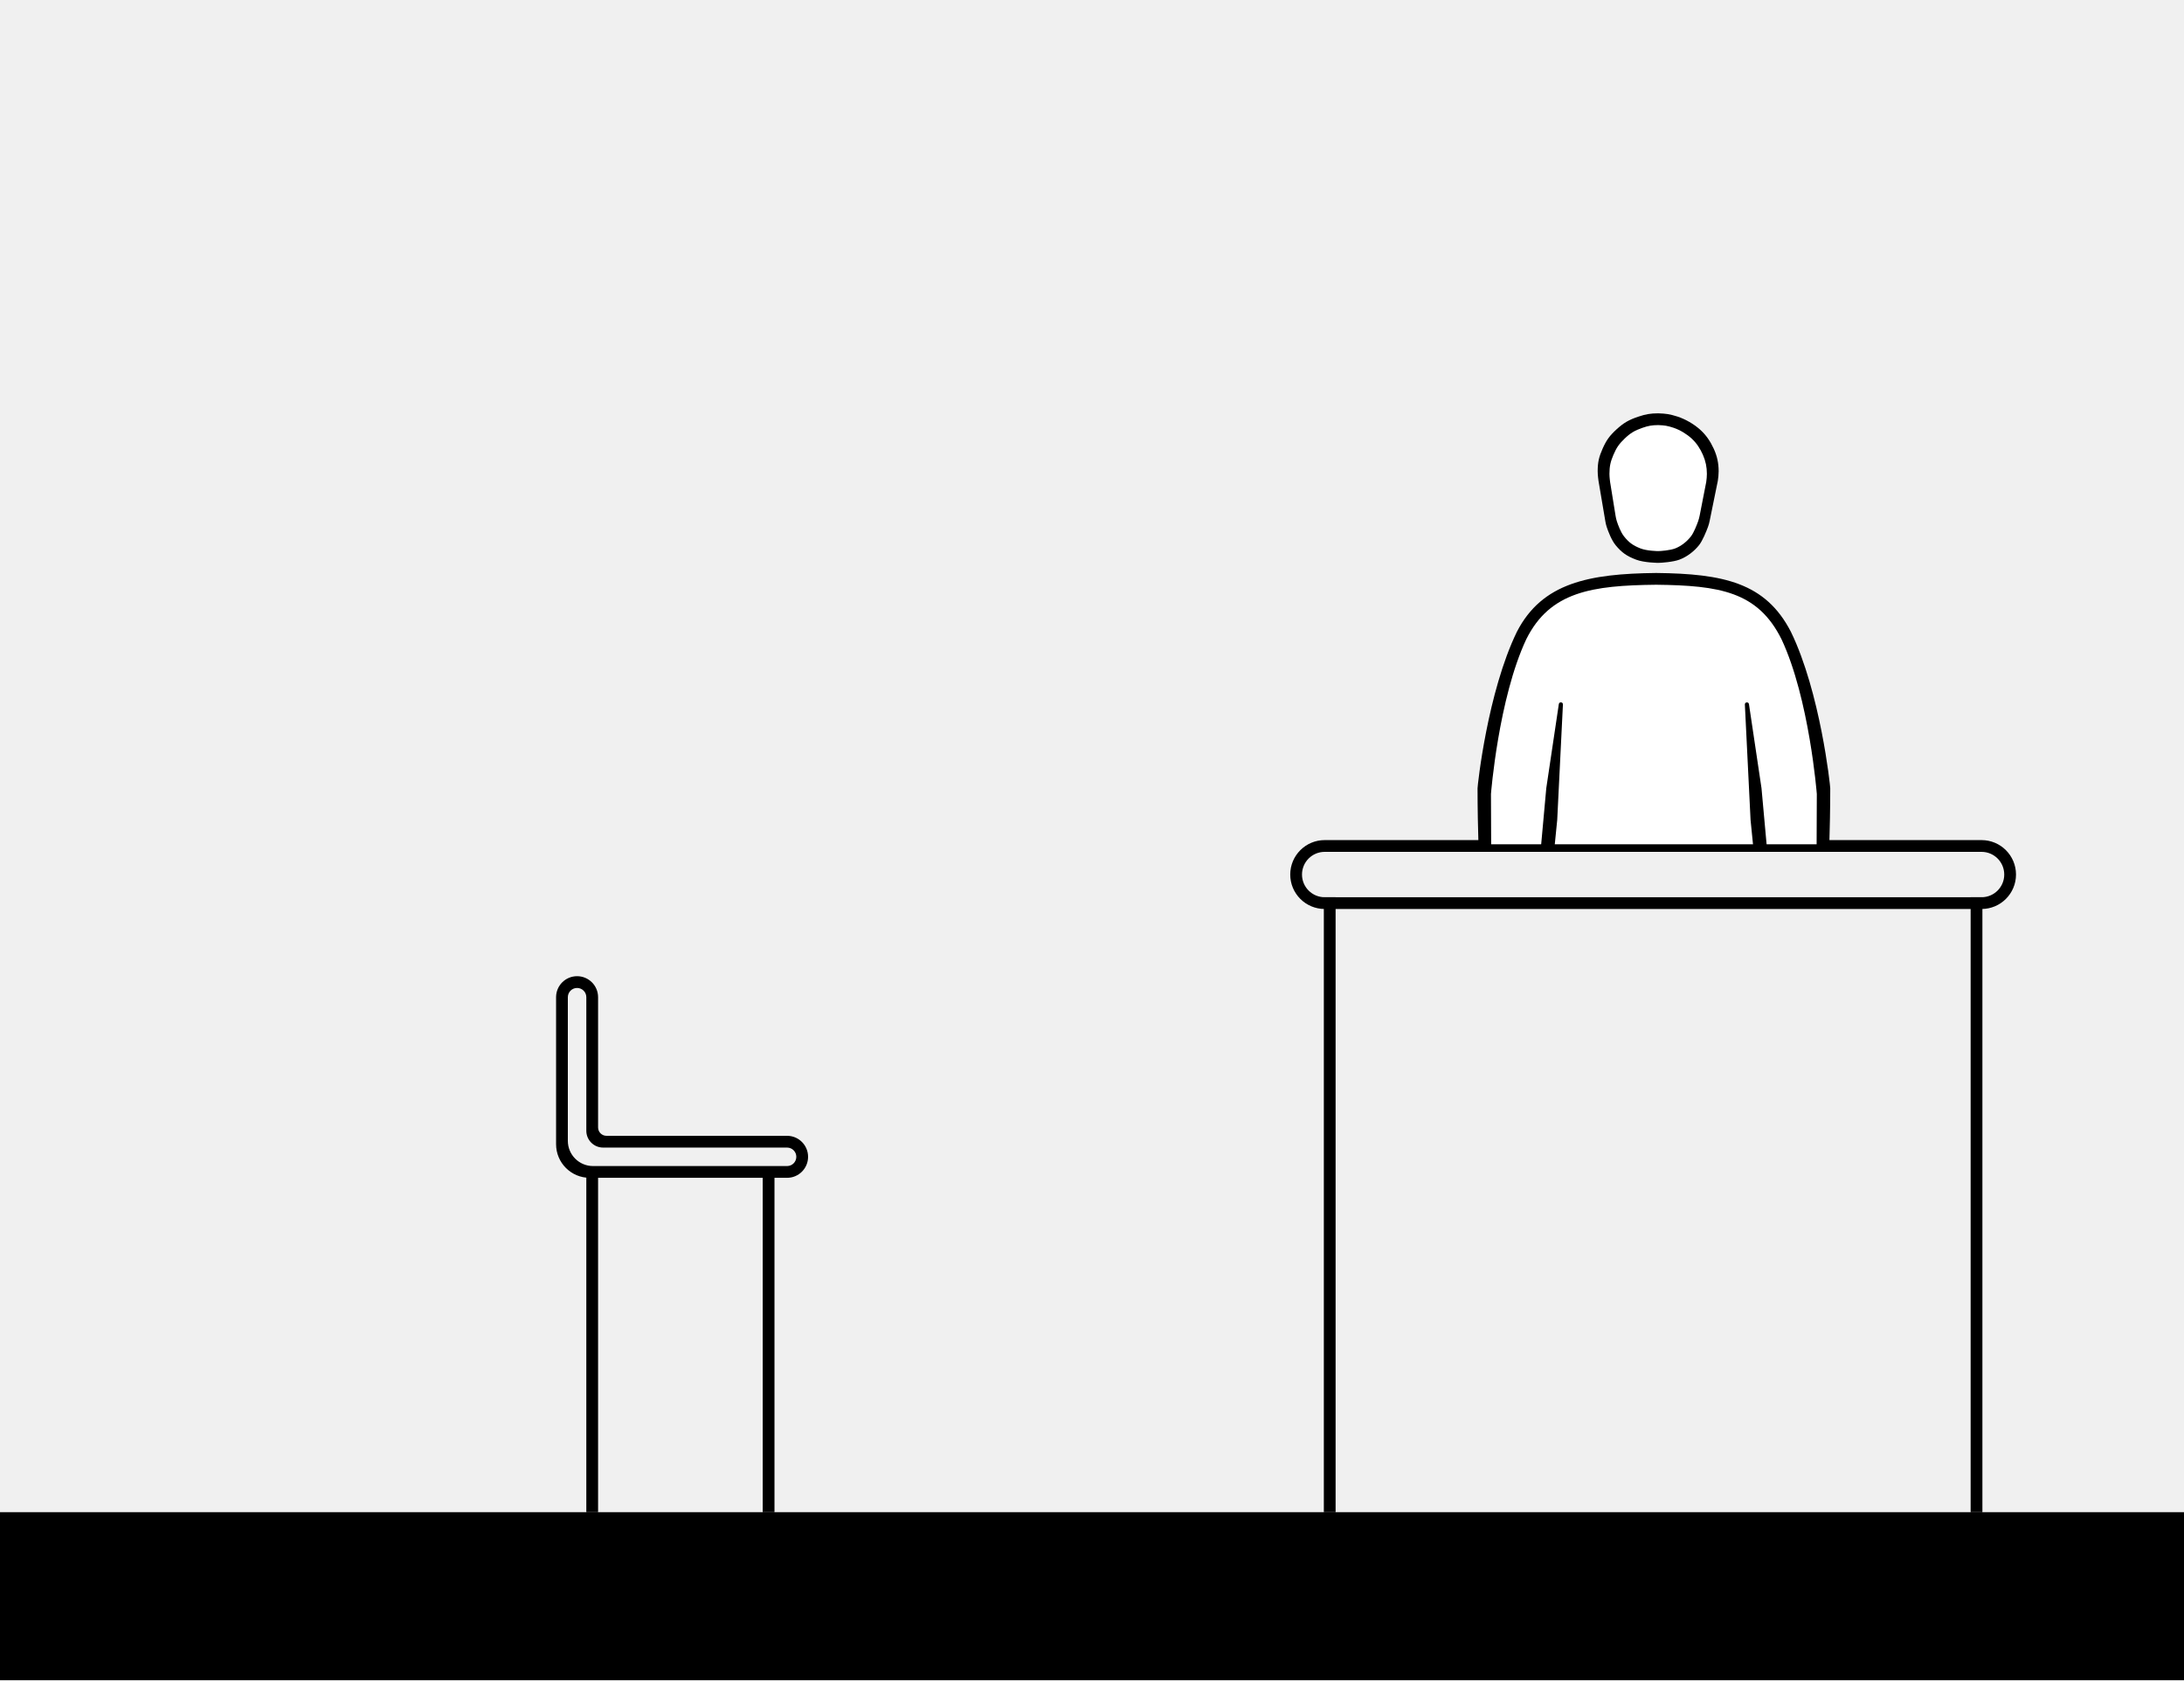
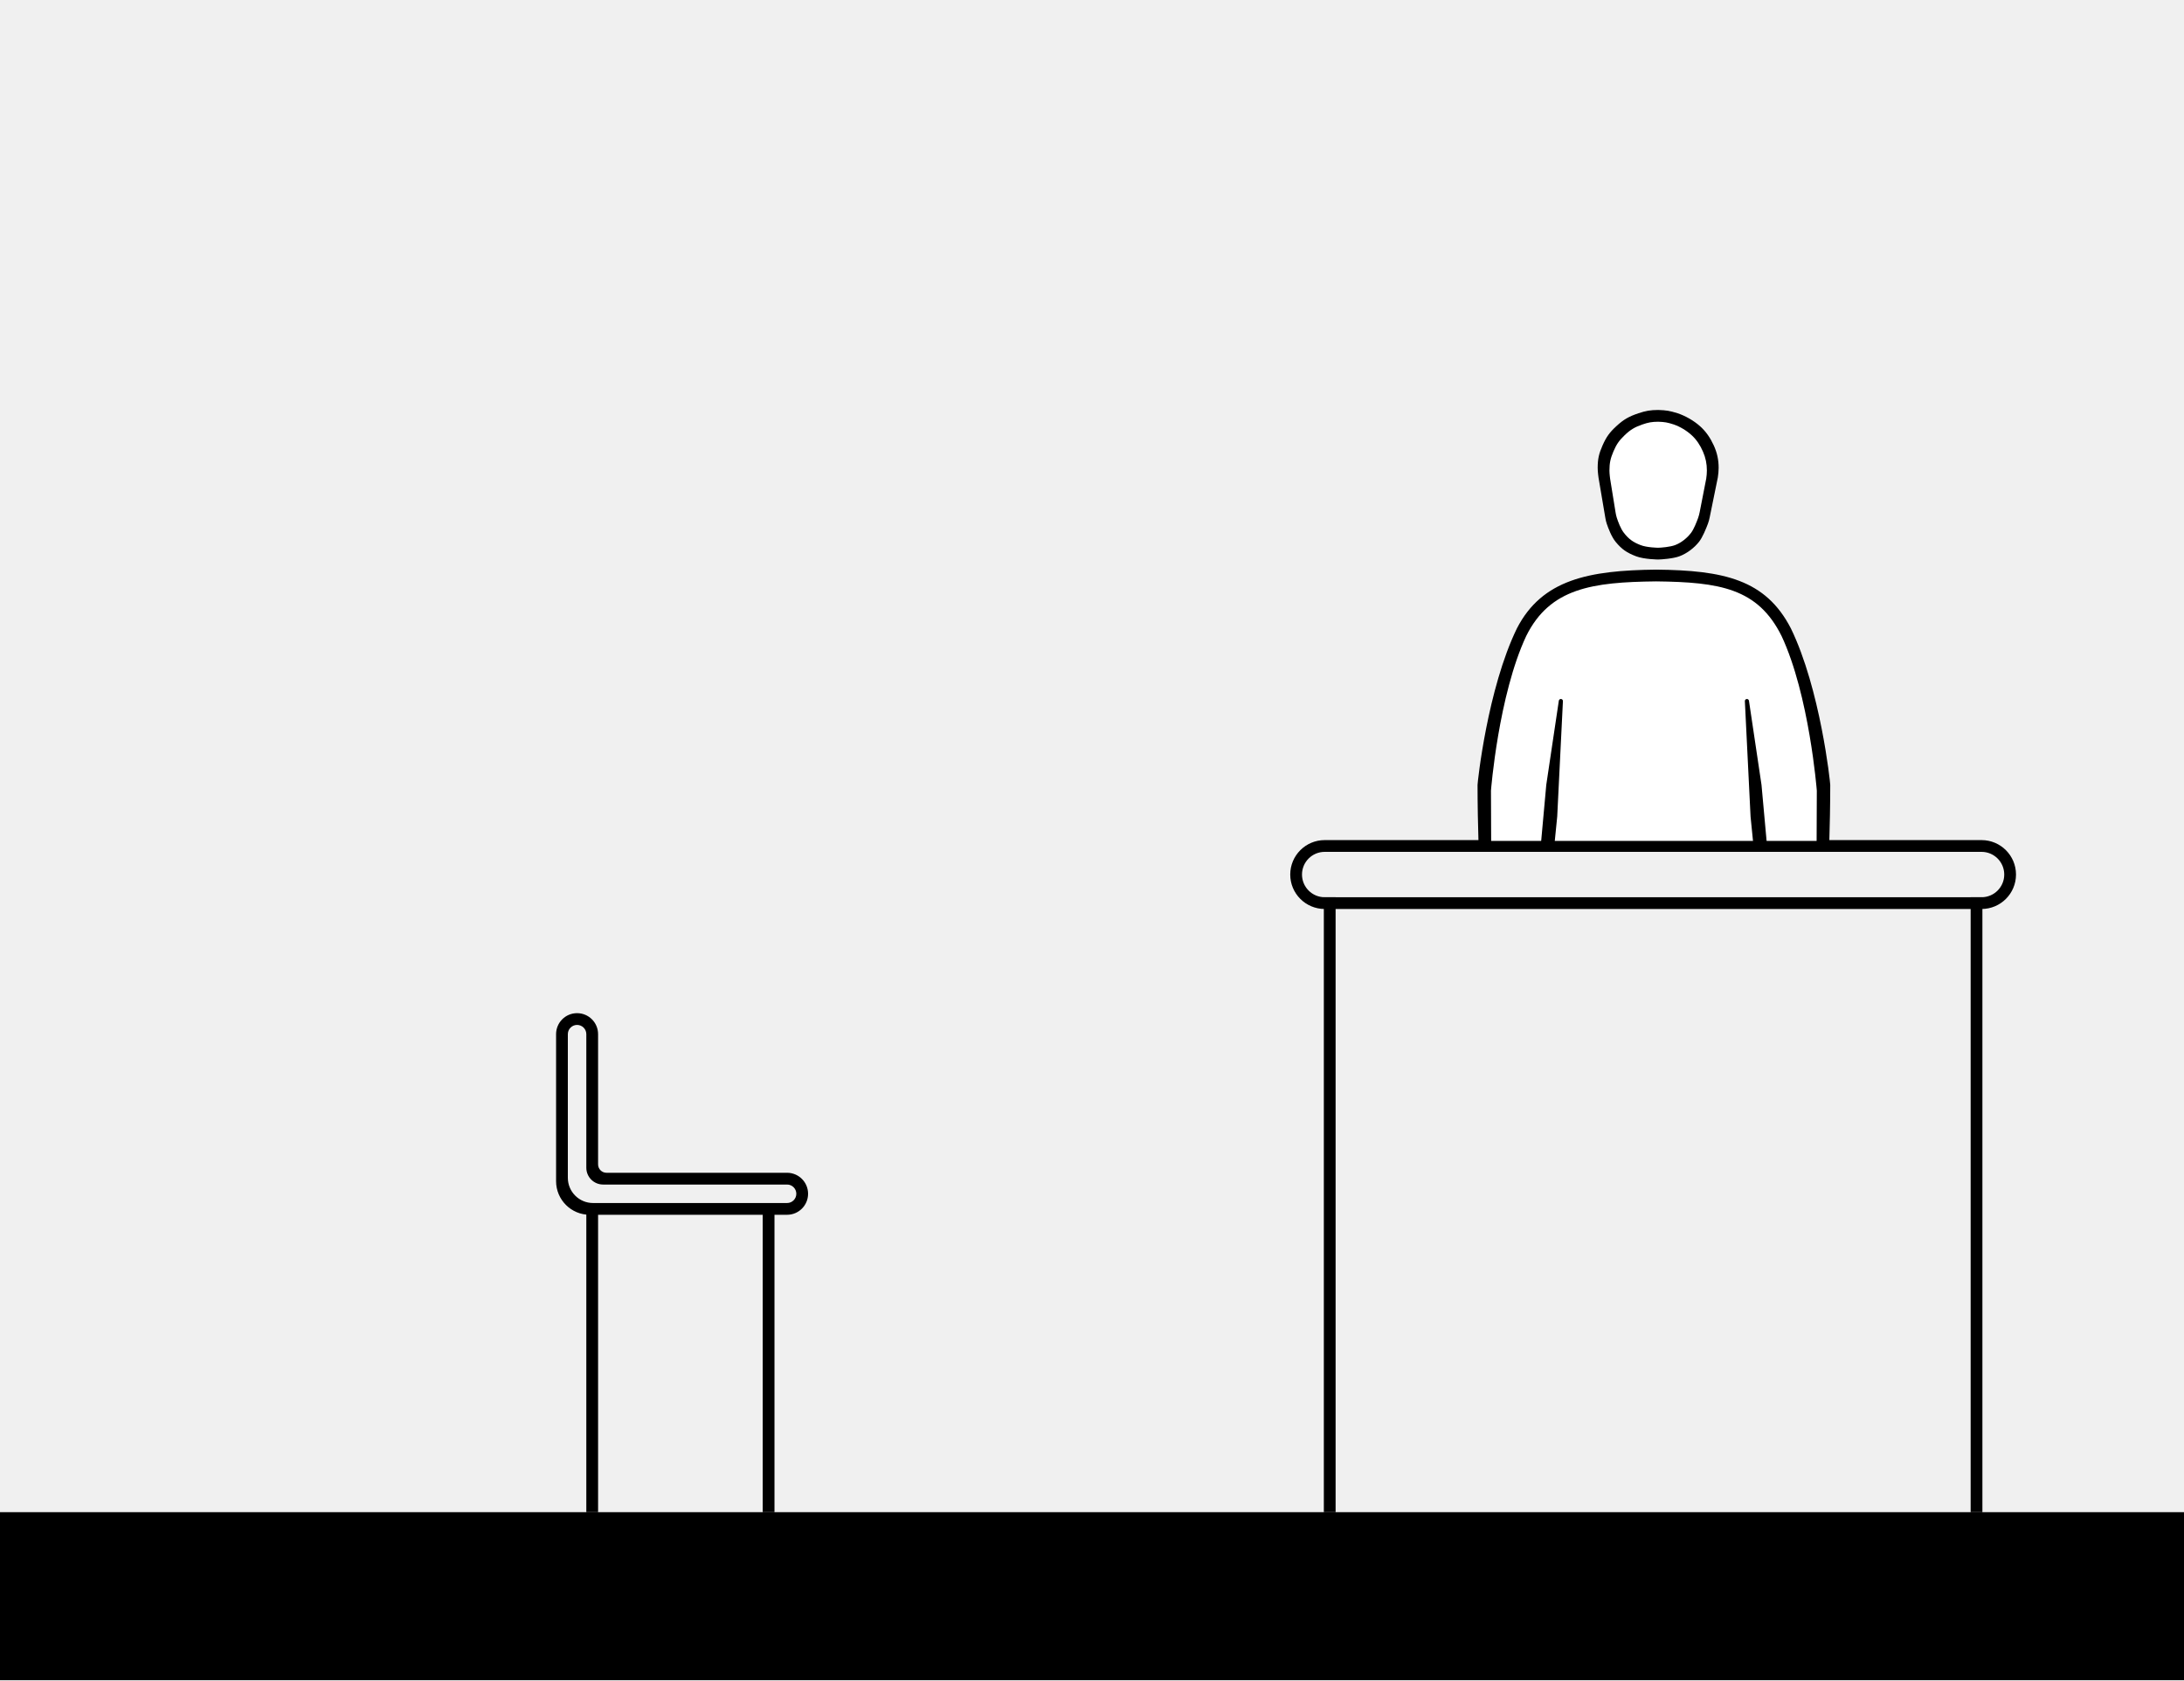
<svg xmlns="http://www.w3.org/2000/svg" width="1300" height="1000" viewBox="0 0 1300 1000" fill="none">
-   <path d="M788 534h7v366h-7V534Zm385 0h7v366h-7V534Z" fill="#000" />
-   <path fill-rule="evenodd" clip-rule="evenodd" d="M788.5 500c-11.322 0-20.5 9.178-20.5 20.5s9.178 20.5 20.5 20.5h391c11.32 0 20.5-9.178 20.5-20.5s-9.18-20.5-20.5-20.5h-391Zm0 7c-7.456 0-13.5 6.044-13.5 13.5s6.044 13.5 13.5 13.5h391c7.46 0 13.5-6.044 13.5-13.5s-6.04-13.5-13.5-13.5h-391Z" fill="#000" />
-   <path d="M0 900h1300v100H0V900Z" fill="#000" />
-   <path d="M1084.84 502.479H887.128L887 469.45s5.45-56.684 21.99-91.955c14.201-28.558 39.38-32.07 77.351-32.495 37.739.447 60.489 4.044 74.629 32.495 16.54 35.271 23.99 91.955 23.99 91.955l-.12 33.029Z" fill="#fff" />
-   <path d="M1089.43 469.162c0-1.662-5.91-57.127-23.43-93.162-15.05-29.175-40.06-34.545-80.183-34.979-40.061.442-67.861 5.828-82.897 34.979-17.528 36.035-23.43 91.5-23.43 93.162 0 11.495.251 24.058.621 36.338h7.493l-.128-33.029h.01s4.44-56.684 20.98-91.956c14.201-28.557 39.38-32.069 77.351-32.494 37.733.446 60.483 4.044 74.633 32.494 16.54 35.272 20.98 91.956 20.98 91.956h.01l-.13 33.029h7.5c.37-12.28.62-24.843.62-36.338Z" fill="#000" />
-   <path d="m1042 488-3.39-68.664a1.222 1.222 0 0 1 1.23-1.324c.61.005 1.13.462 1.21 1.07l7.46 50.009 3.31 36.409h-8.07L1042 488Zm-115.084 0 3.395-68.664a1.227 1.227 0 0 0-2.442-.254l-7.463 50.009-3.31 36.409h8.07l1.75-17.5Zm72.733-154.914c-3.769 1.408-10.806 1.91-12.649 1.914 0 0-8.3-.069-13.135-1.914-5.448-2.079-8.483-4.109-12.162-8.575-2.49-3.022-4.438-8.223-5.321-10.853-.362-1.079-.612-2.188-.802-3.31l-4.093-24.154s-.495-3.492-.487-5.742c.02-5.351.746-8.493 2.919-13.398 2.232-5.038 4.185-7.735 8.271-11.484 4.355-3.996 7.494-5.742 13.135-7.625 4.379-1.462 7.051-1.907 11.675-1.945 4.963.167 6.811.478 11.548 1.945 4.742 1.577 9.582 4.373 13.262 7.625 3.68 3.252 6.26 7.101 8.27 11.484s2.92 8.615 2.92 13.398c0 1.803-.2 3.959-.49 5.742l-4.86 23.833a25.09 25.09 0 0 1-1.01 3.617c-1.04 2.793-3.21 8.177-5.32 10.829-2.92 3.676-7.16 6.929-11.671 8.613Z" fill="#000" />
-   <path d="M997.189 326.387c-3.035 1.186-8.705 1.609-10.189 1.613 0 0-6.686-.058-10.581-1.613-4.389-1.752-6.834-3.462-9.797-7.226-1.948-2.474-3.485-6.68-4.224-8.951-.337-1.039-.566-2.105-.741-3.184l-3.265-20.155s-.398-2.943-.392-4.839c.016-4.509.601-7.156 2.352-11.29 1.798-4.246 3.371-6.518 6.662-9.677 3.508-3.368 6.037-4.839 10.581-6.426 3.528-1.232 5.68-1.607 9.405-1.639 3.998.141 5.487.403 9.302 1.639 3.818 1.329 7.718 3.685 10.688 6.426 2.96 2.74 5.04 5.983 6.66 9.677s2.35 7.26 2.35 11.29c0 1.52-.16 3.337-.39 4.839l-3.88 19.862a24.563 24.563 0 0 1-.93 3.486c-.87 2.407-2.56 6.742-4.21 8.91-2.35 3.098-5.77 5.839-9.401 7.258Z" fill="#fff" />
-   <path fill-rule="evenodd" clip-rule="evenodd" d="M468.5 676c6.904 0 12.5 5.596 12.5 12.5s-5.596 12.5-12.5 12.5H351c-11.046 0-20-8.954-20-20v-87.5c0-6.904 5.596-12.5 12.5-12.5s12.5 5.596 12.5 12.5V671a5 5 0 0 0 5 5h107.5Zm0 7a5.5 5.5 0 1 1 0 11H353c-8.284 0-15-6.716-15-15v-85.5a5.5 5.5 0 0 1 11 0V673c0 5.523 4.477 10 10 10h109.5Z" fill="#000" />
-   <path d="M461 695h-7v205h7V695Zm-105 0h-7v205h7V695Z" fill="#000" />
+   <path d="M0 900H1300V1000H0V900Z" fill="black" />
+   <path d="M788 534H795V900H788V534Z" fill="black" />
+   <path d="M1173 534H1180V900H1173V534Z" fill="black" />
+   <path fill-rule="evenodd" clip-rule="evenodd" d="M788.5 500C777.178 500 768 509.178 768 520.5C768 531.822 777.178 541 788.5 541H1179.5C1190.82 541 1200 531.822 1200 520.5C1200 509.178 1190.82 500 1179.5 500H788.5ZM788.5 507C781.044 507 775 513.044 775 520.5C775 527.956 781.044 534 788.5 534H1179.5C1186.96 534 1193 527.956 1193 520.5C1193 513.044 1186.96 507 1179.5 507H788.5Z" fill="black" />
+   <path fill-rule="evenodd" clip-rule="evenodd" d="M468.5 698C475.404 698 481 703.596 481 710.5C481 717.404 475.404 723 468.5 723H351C339.954 723 331 714.046 331 703V615.5C331 608.596 336.596 603 343.5 603C350.404 603 356 608.596 356 615.5V693C356 695.761 358.239 698 361 698H468.5ZM468.5 705C471.538 705 474 707.462 474 710.5C474 713.538 471.538 716 468.5 716H353C344.716 716 338 709.284 338 701V615.5C338 612.462 340.463 610 343.5 610C346.538 610 349 612.462 349 615.5V695C349 700.523 353.477 705 359 705H468.5Z" fill="black" />
+   <path d="M461 717H454V900H461V717Z" fill="black" />
+   <path d="M356 717H349V900H356V717Z" fill="black" />
+   <path d="M1084.84 500.479H887.128L887 467.45C887 467.45 892.45 410.766 908.99 375.495C923.191 346.937 948.37 343.425 986.341 343C1024.08 343.447 1046.83 347.044 1060.97 375.495C1077.51 410.766 1084.96 467.45 1084.96 467.45L1084.84 500.479Z" fill="white" />
+   <path d="M1089.43 467.162C1089.43 465.5 1083.52 410.035 1066 374C1050.95 344.825 1025.94 339.455 985.817 339.021C945.756 339.463 917.956 344.849 902.92 374C885.392 410.035 879.49 465.5 879.49 467.162C879.49 478.657 879.741 491.22 880.111 503.5H887.604L887.476 470.471H887.486C887.486 470.471 891.926 413.787 908.466 378.515C922.667 349.958 947.846 346.446 985.817 346.021C1023.55 346.467 1046.3 350.065 1060.45 378.515C1076.99 413.787 1081.43 470.471 1081.43 470.471H1081.44L1081.31 503.5H1088.81C1089.18 491.22 1089.43 478.657 1089.43 467.162Z" fill="black" />
+   <path d="M1042 486L1038.61 417.336C1038.55 416.618 1039.12 416.005 1039.84 416.012C1040.45 416.017 1040.97 416.474 1041.05 417.082L1048.51 467.091L1051.82 503.5H1043.75L1042 486Z" fill="black" />
+   <path d="M926.916 486L930.311 417.336C930.368 416.618 929.797 416.005 929.076 416.012C928.463 416.017 927.947 416.474 927.869 417.082L920.406 467.091L917.096 503.5H925.166L926.916 486Z" fill="black" />
+   <path d="M999.649 331.086C995.88 332.494 988.843 332.996 987 333C987 333 978.7 332.931 973.865 331.086C968.417 329.007 965.382 326.977 961.703 322.511C959.213 319.489 957.265 314.288 956.382 311.658C956.02 310.579 955.77 309.47 955.58 308.348L951.487 284.194C951.487 284.194 950.992 280.702 951 278.452C951.02 273.101 951.746 269.959 953.919 265.054C956.151 260.016 958.104 257.319 962.19 253.57C966.545 249.574 969.684 247.828 975.325 245.945C979.704 244.483 982.376 244.038 987 244C991.963 244.167 993.811 244.478 998.548 245.945C1003.29 247.522 1008.13 250.318 1011.81 253.57C1015.49 256.822 1018.07 260.671 1020.08 265.054C1022.09 269.437 1023 273.669 1023 278.452C1023 280.255 1022.8 282.411 1022.51 284.194L1017.65 308.027C1017.4 309.256 1017.07 310.468 1016.64 311.644C1015.6 314.437 1013.43 319.821 1011.32 322.473C1008.4 326.149 1004.16 329.402 999.649 331.086Z" fill="black" />
+   <path d="M997.189 324.387C994.154 325.573 988.484 325.996 987 326C987 326 980.314 325.942 976.419 324.387C972.03 322.635 969.585 320.925 966.622 317.161C964.674 314.687 963.137 310.481 962.398 308.21C962.061 307.171 961.832 306.105 961.657 305.026L958.392 284.871C958.392 284.871 957.994 281.928 958 280.032C958.016 275.523 958.601 272.876 960.352 268.742C962.15 264.496 963.723 262.224 967.014 259.065C970.522 255.697 973.051 254.226 977.595 252.639C981.123 251.407 983.275 251.032 987 251C990.998 251.141 992.487 251.403 996.302 252.639C1000.12 253.968 1004.02 256.324 1006.99 259.065C1009.95 261.805 1012.03 265.048 1013.65 268.742C1015.27 272.436 1016 276.002 1016 280.032C1016 281.552 1015.84 283.369 1015.61 284.871L1011.73 304.733C1011.5 305.917 1011.2 307.084 1010.8 308.219C1009.93 310.626 1008.24 314.961 1006.59 317.129C1004.24 320.227 1000.82 322.968 997.189 324.387Z" fill="white" />
</svg>
